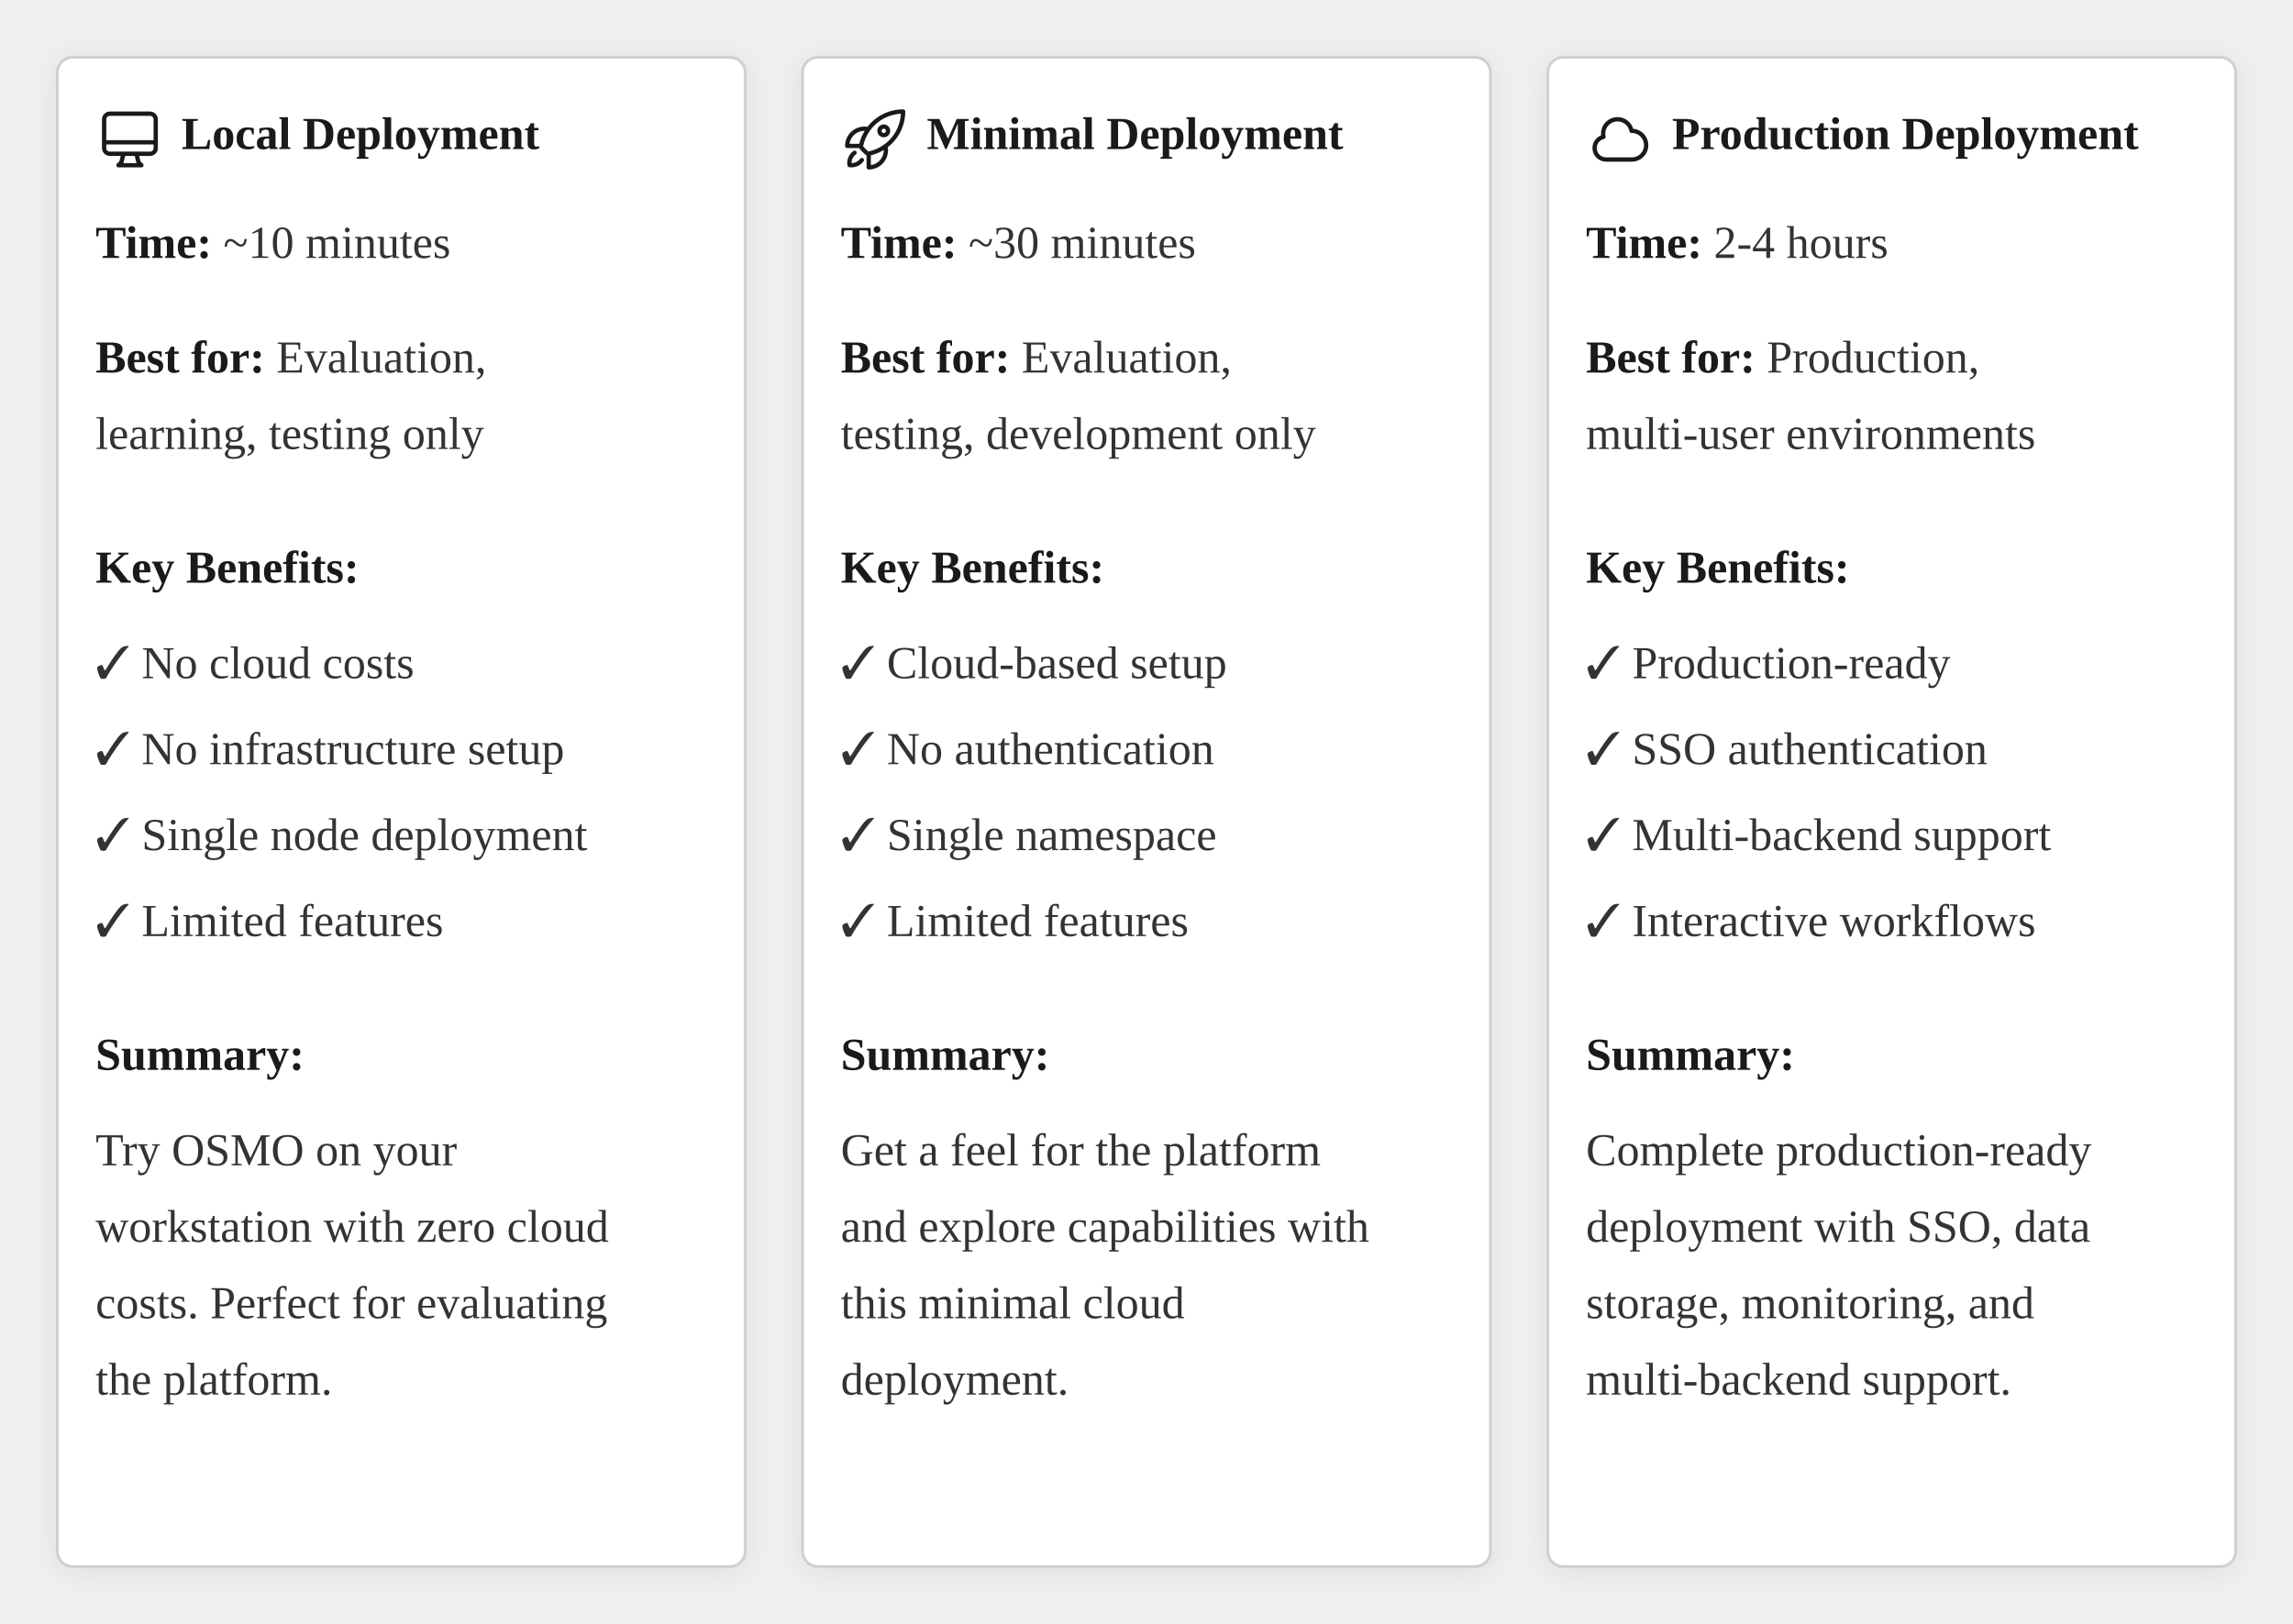
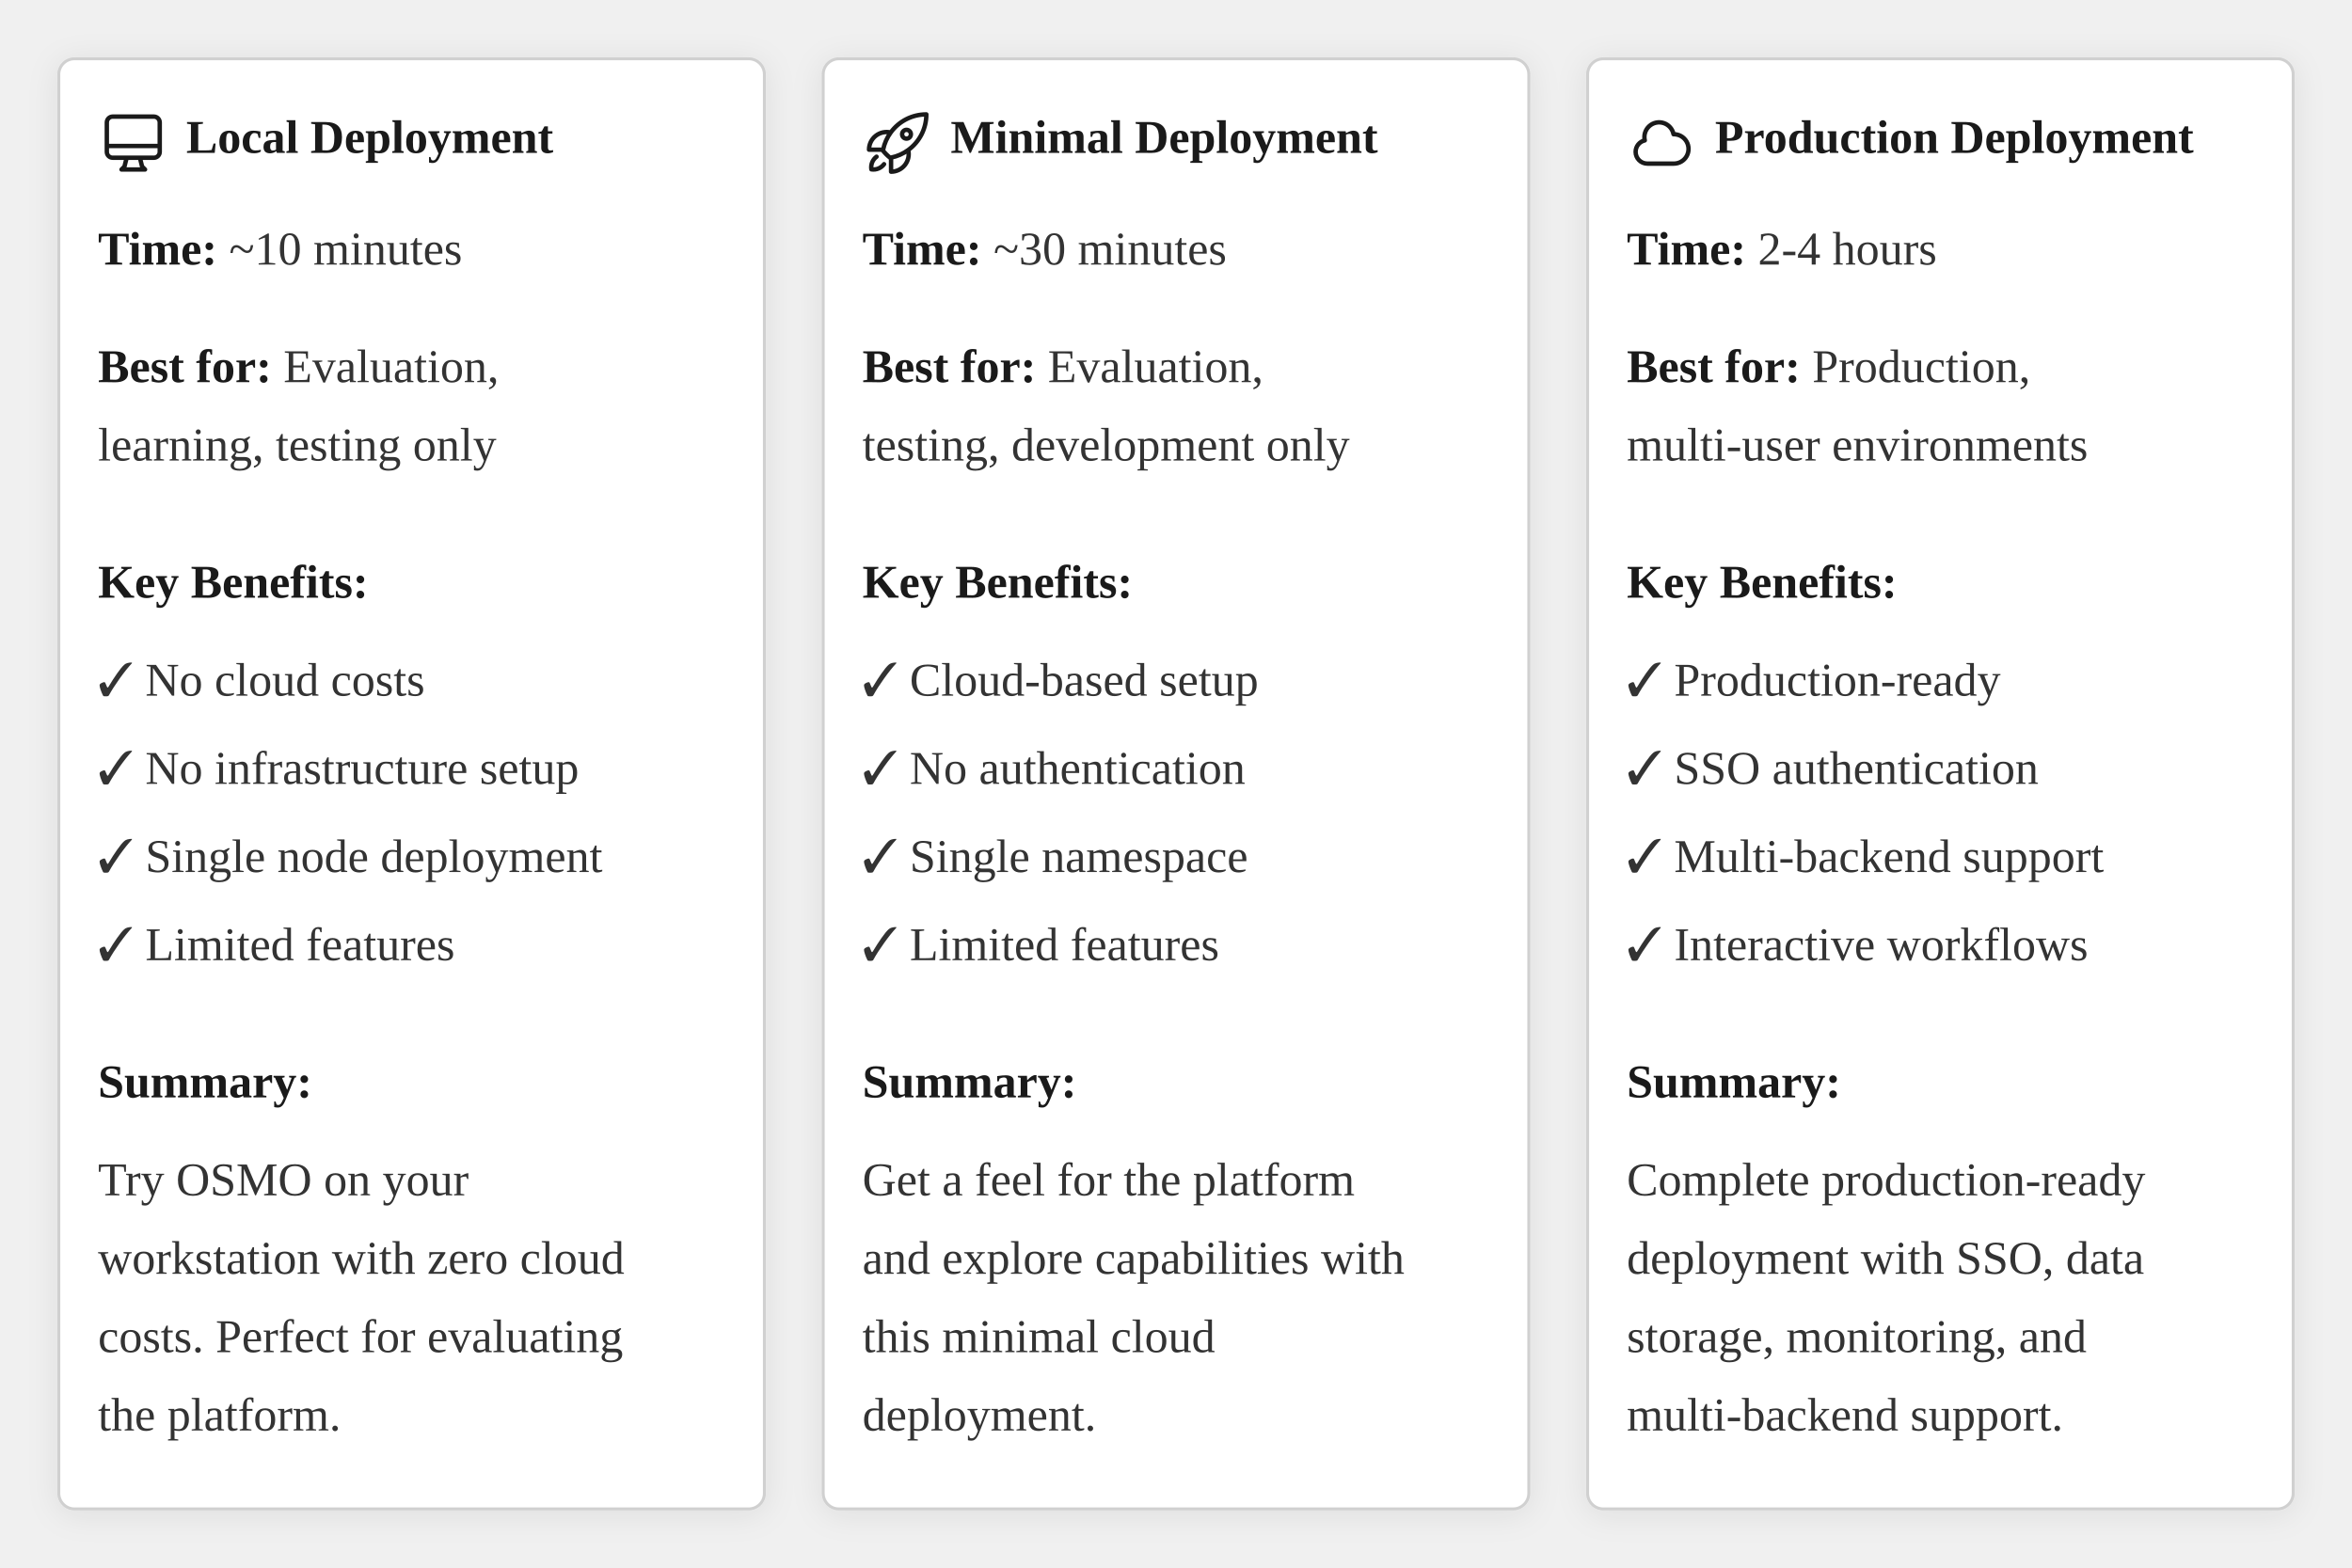
- <svg xmlns="http://www.w3.org/2000/svg" viewBox="0 0 1200 850" width="100%" style="max-width: 100%; height: auto;">
+ <svg xmlns="http://www.w3.org/2000/svg" viewBox="0 0 1200 800" width="100%" style="max-width: 100%; height: auto;">
  <defs>
    <style>
      /* Light mode (default) */
      .card-link {
        text-decoration: none;
      }

      .card-bg {
        fill: #ffffff;
        stroke: #d0d0d0;
        stroke-width: 1.5;
        filter: drop-shadow(0 2px 8px rgba(0, 0, 0, 0.08));
        transition: all 0.2s ease;
      }

      .card-link:hover .card-bg {
        stroke: #1a1a1a;
        stroke-width: 2.5;
        filter: drop-shadow(0 4px 16px rgba(0, 0, 0, 0.15));
      }

      .card-title,
      .card-text {
        font-family: var(--pst-font-family-base, -apple-system, BlinkMacSystemFont, "Segoe UI", Roboto, sans-serif);
        font-size: 24px;
        line-height: 1.8;
      }

      .card-title {
        fill: #1a1a1a;
        font-weight: 700;
      }

      .card-text {
        fill: #333333;
        font-weight: 400;
      }

      .icon-color {
        color: #1a1a1a;
      }
      
      /* Dark mode - system preference */
      @media (prefers-color-scheme: dark) {
        :root:not([data-theme="light"]):not([data-mode="light"]) .card-bg {
          fill: #0a0a0a;
          stroke: #2a2a2a;
          filter: drop-shadow(0 2px 8px rgba(0, 0, 0, 0.6));
        }

        :root:not([data-theme="light"]):not([data-mode="light"]) .card-link:hover .card-bg {
          stroke: #4a4a4a;
          filter: drop-shadow(0 4px 16px rgba(0, 0, 0, 0.8));
        }

        :root:not([data-theme="light"]):not([data-mode="light"]) .card-title {
          fill: #ffffff;
        }

        :root:not([data-theme="light"]):not([data-mode="light"]) .card-text {
          fill: #cccccc;
        }

        :root:not([data-theme="light"]):not([data-mode="light"]) .icon-color {
          color: #ffffff;
        }
      }

      /* Dark mode - manual selection. Must be explicit because this is embedded as raw HTML. */
      :root[data-theme="dark"] .card-bg,
      :root[data-mode="dark"] .card-bg {
        fill: #0a0a0a;
        stroke: #2a2a2a;
        filter: drop-shadow(0 2px 8px rgba(0, 0, 0, 0.6));
      }

      :root[data-theme="dark"] .card-link:hover .card-bg,
      :root[data-mode="dark"] .card-link:hover .card-bg {
        stroke: #4a4a4a;
        filter: drop-shadow(0 4px 16px rgba(0, 0, 0, 0.8));
      }

      :root[data-theme="dark"] .card-title,
      :root[data-mode="dark"] .card-title {
        fill: #ffffff;
      }

      :root[data-theme="dark"] .card-text,
      :root[data-mode="dark"] .card-text {
        fill: #cccccc;
      }

      :root[data-theme="dark"] .icon-color,
      :root[data-mode="dark"] .icon-color {
        color: #ffffff;
      }
    </style>
  </defs>
  <a href="https://nvidia.github.io/OSMO/deployment_guide/appendix/deploy_local.html" class="card-link">
    <g id="card-local">
-       <rect class="card-bg" x="30" y="30" width="360" height="790" rx="8" />
+       <rect class="card-bg" x="30" y="30" width="360" height="740" rx="8" />
      <g class="icon-color" transform="translate(50, 55) scale(1.5)">
        <path stroke="currentColor" stroke-width="1.5" stroke-linecap="round" stroke-linejoin="round" fill="none" d="M9.75 17L9 20l-1 1h8l-1-1-.75-3M3 13h18M5 17h14a2 2 0 002-2V5a2 2 0 00-2-2H5a2 2 0 00-2 2v10a2 2 0 002 2z" />
      </g>
      <text class="card-title" x="95" y="78">Local Deployment</text>
      <text class="card-title" x="50" y="135">Time: <tspan class="card-text" font-weight="400">~10 minutes</tspan>
      </text>
      <text class="card-title" x="50" y="195">Best for: <tspan class="card-text" font-weight="400">Evaluation,</tspan>
      </text>
      <text class="card-text" x="50" y="235">learning, testing only</text>
      <text class="card-title" x="50" y="305">Key Benefits:</text>
      <text class="card-text" x="50" y="355">✓ No cloud costs</text>
      <text class="card-text" x="50" y="400">✓ No infrastructure setup</text>
      <text class="card-text" x="50" y="445">✓ Single node deployment</text>
      <text class="card-text" x="50" y="490">✓ Limited features</text>
      <text class="card-title" x="50" y="560">Summary:</text>
      <text class="card-text" x="50" y="610">Try OSMO on your</text>
      <text class="card-text" x="50" y="650">workstation with zero cloud</text>
      <text class="card-text" x="50" y="690">costs. Perfect for evaluating</text>
      <text class="card-text" x="50" y="730">the platform.</text>
    </g>
  </a>
  <a href="https://nvidia.github.io/OSMO/deployment_guide/appendix/deploy_minimal.html" class="card-link">
    <g id="card-minimal">
-       <rect class="card-bg" x="420" y="30" width="360" height="790" rx="8" />
+       <rect class="card-bg" x="420" y="30" width="360" height="740" rx="8" />
      <g class="icon-color" transform="translate(440, 55) scale(1.5)">
        <path stroke="currentColor" stroke-width="1.5" stroke-linecap="round" stroke-linejoin="round" fill="none" d="M15.59 14.37a6 6 0 01-5.84 7.38v-4.8m5.84-2.58a14.98 14.98 0 006.16-12.12A14.98 14.98 0 009.631 8.41m5.96 5.96a14.926 14.926 0 01-5.841 2.58m-.119-8.54a6 6 0 00-7.381 5.84h4.8m2.581-5.84a14.927 14.927 0 00-2.58 5.84m2.699 2.7c-.103.021-.207.041-.311.06a15.09 15.09 0 01-2.448-2.448 14.9 14.9 0 01.06-.312m-2.24 2.39a4.493 4.493 0 00-1.757 4.306 4.493 4.493 0 004.306-1.758M16.5 9a1.5 1.5 0 11-3 0 1.5 1.5 0 013 0z" />
      </g>
      <text class="card-title" x="485" y="78">Minimal Deployment</text>
      <text class="card-title" x="440" y="135">Time: <tspan class="card-text" font-weight="400">~30 minutes</tspan>
      </text>
      <text class="card-title" x="440" y="195">Best for: <tspan class="card-text" font-weight="400">Evaluation,</tspan>
      </text>
      <text class="card-text" x="440" y="235">testing, development only</text>
      <text class="card-title" x="440" y="305">Key Benefits:</text>
      <text class="card-text" x="440" y="355">✓ Cloud-based setup</text>
      <text class="card-text" x="440" y="400">✓ No authentication</text>
      <text class="card-text" x="440" y="445">✓ Single namespace</text>
      <text class="card-text" x="440" y="490">✓ Limited features</text>
      <text class="card-title" x="440" y="560">Summary:</text>
      <text class="card-text" x="440" y="610">Get a feel for the platform</text>
      <text class="card-text" x="440" y="650">and explore capabilities with</text>
      <text class="card-text" x="440" y="690">this minimal cloud</text>
      <text class="card-text" x="440" y="730">deployment.</text>
    </g>
  </a>
  <a href="https://nvidia.github.io/OSMO/deployment_guide/requirements/prereqs.html" class="card-link">
    <g id="card-production">
-       <rect class="card-bg" x="810" y="30" width="360" height="790" rx="8" />
+       <rect class="card-bg" x="810" y="30" width="360" height="740" rx="8" />
      <g class="icon-color" transform="translate(830, 55) scale(1.5)">
        <path stroke="currentColor" stroke-width="1.5" stroke-linecap="round" stroke-linejoin="round" fill="none" d="M3 15a4 4 0 004 4h9a5 5 0 10-.1-9.999 5.002 5.002 0 10-9.78 2.096A4.001 4.001 0 003 15z" />
      </g>
      <text class="card-title" x="875" y="78">Production Deployment</text>
      <text class="card-title" x="830" y="135">Time: <tspan class="card-text" font-weight="400">2-4 hours</tspan>
      </text>
      <text class="card-title" x="830" y="195">Best for: <tspan class="card-text" font-weight="400">Production,</tspan>
      </text>
      <text class="card-text" x="830" y="235">multi-user environments</text>
      <text class="card-title" x="830" y="305">Key Benefits:</text>
      <text class="card-text" x="830" y="355">✓ Production-ready</text>
      <text class="card-text" x="830" y="400">✓ SSO authentication</text>
      <text class="card-text" x="830" y="445">✓ Multi-backend support</text>
      <text class="card-text" x="830" y="490">✓ Interactive workflows</text>
      <text class="card-title" x="830" y="560">Summary:</text>
      <text class="card-text" x="830" y="610">Complete production-ready</text>
      <text class="card-text" x="830" y="650">deployment with SSO, data</text>
      <text class="card-text" x="830" y="690">storage, monitoring, and</text>
      <text class="card-text" x="830" y="730">multi-backend support.</text>
    </g>
  </a>
</svg>
